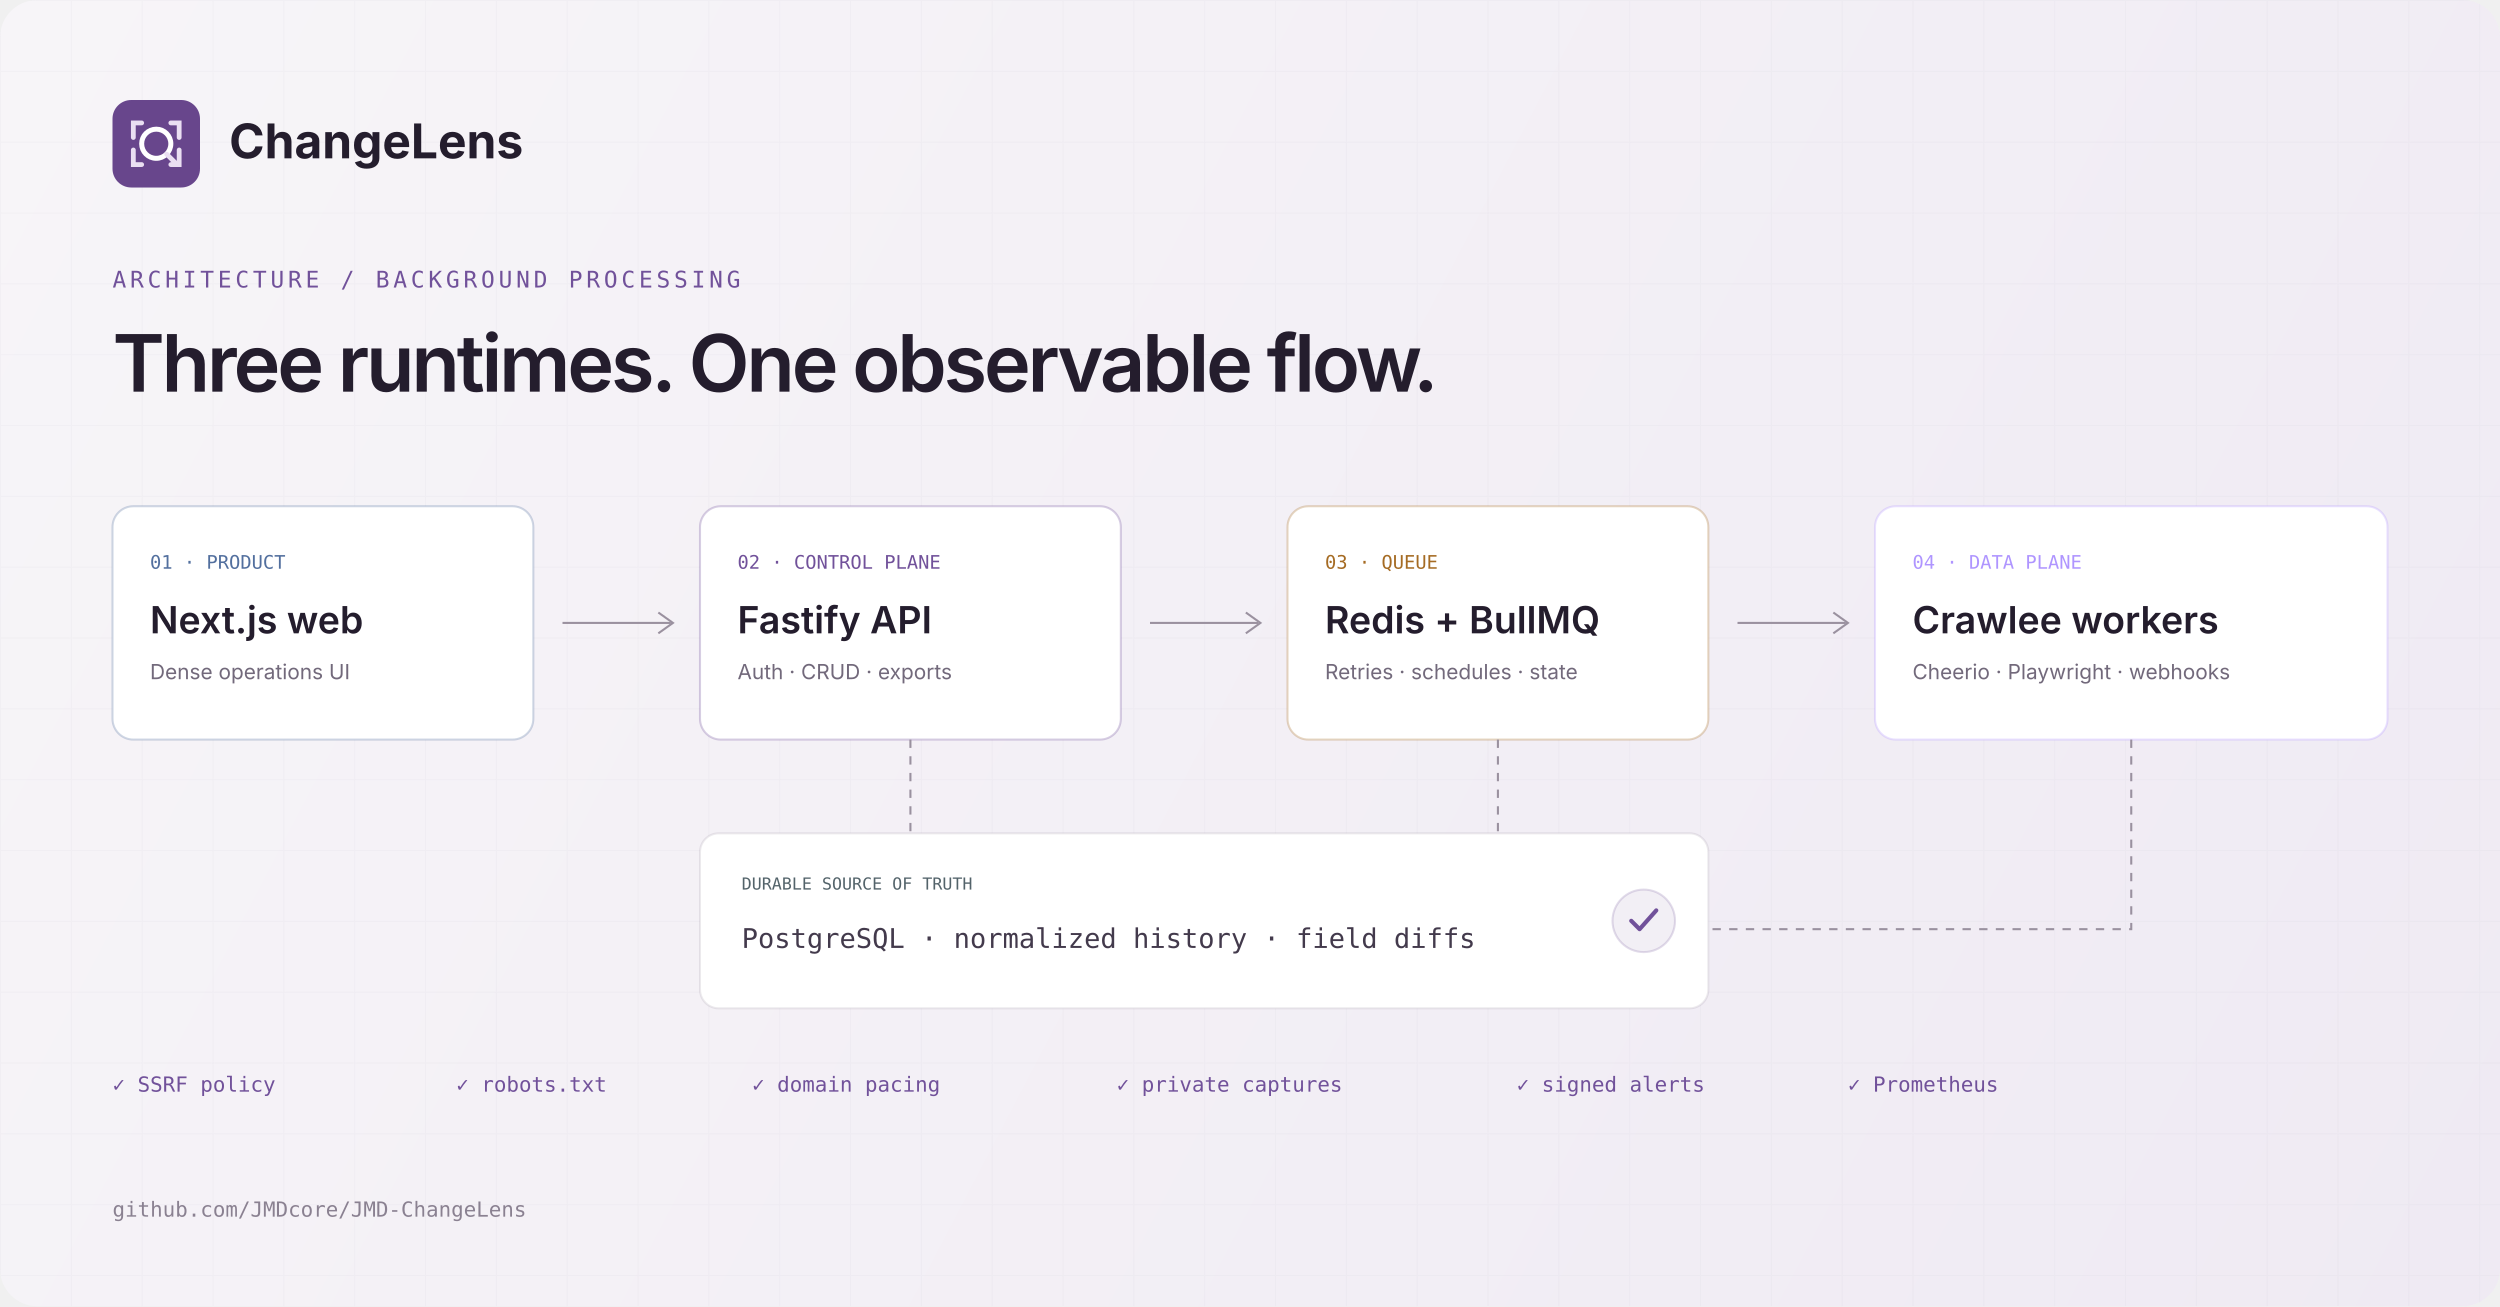
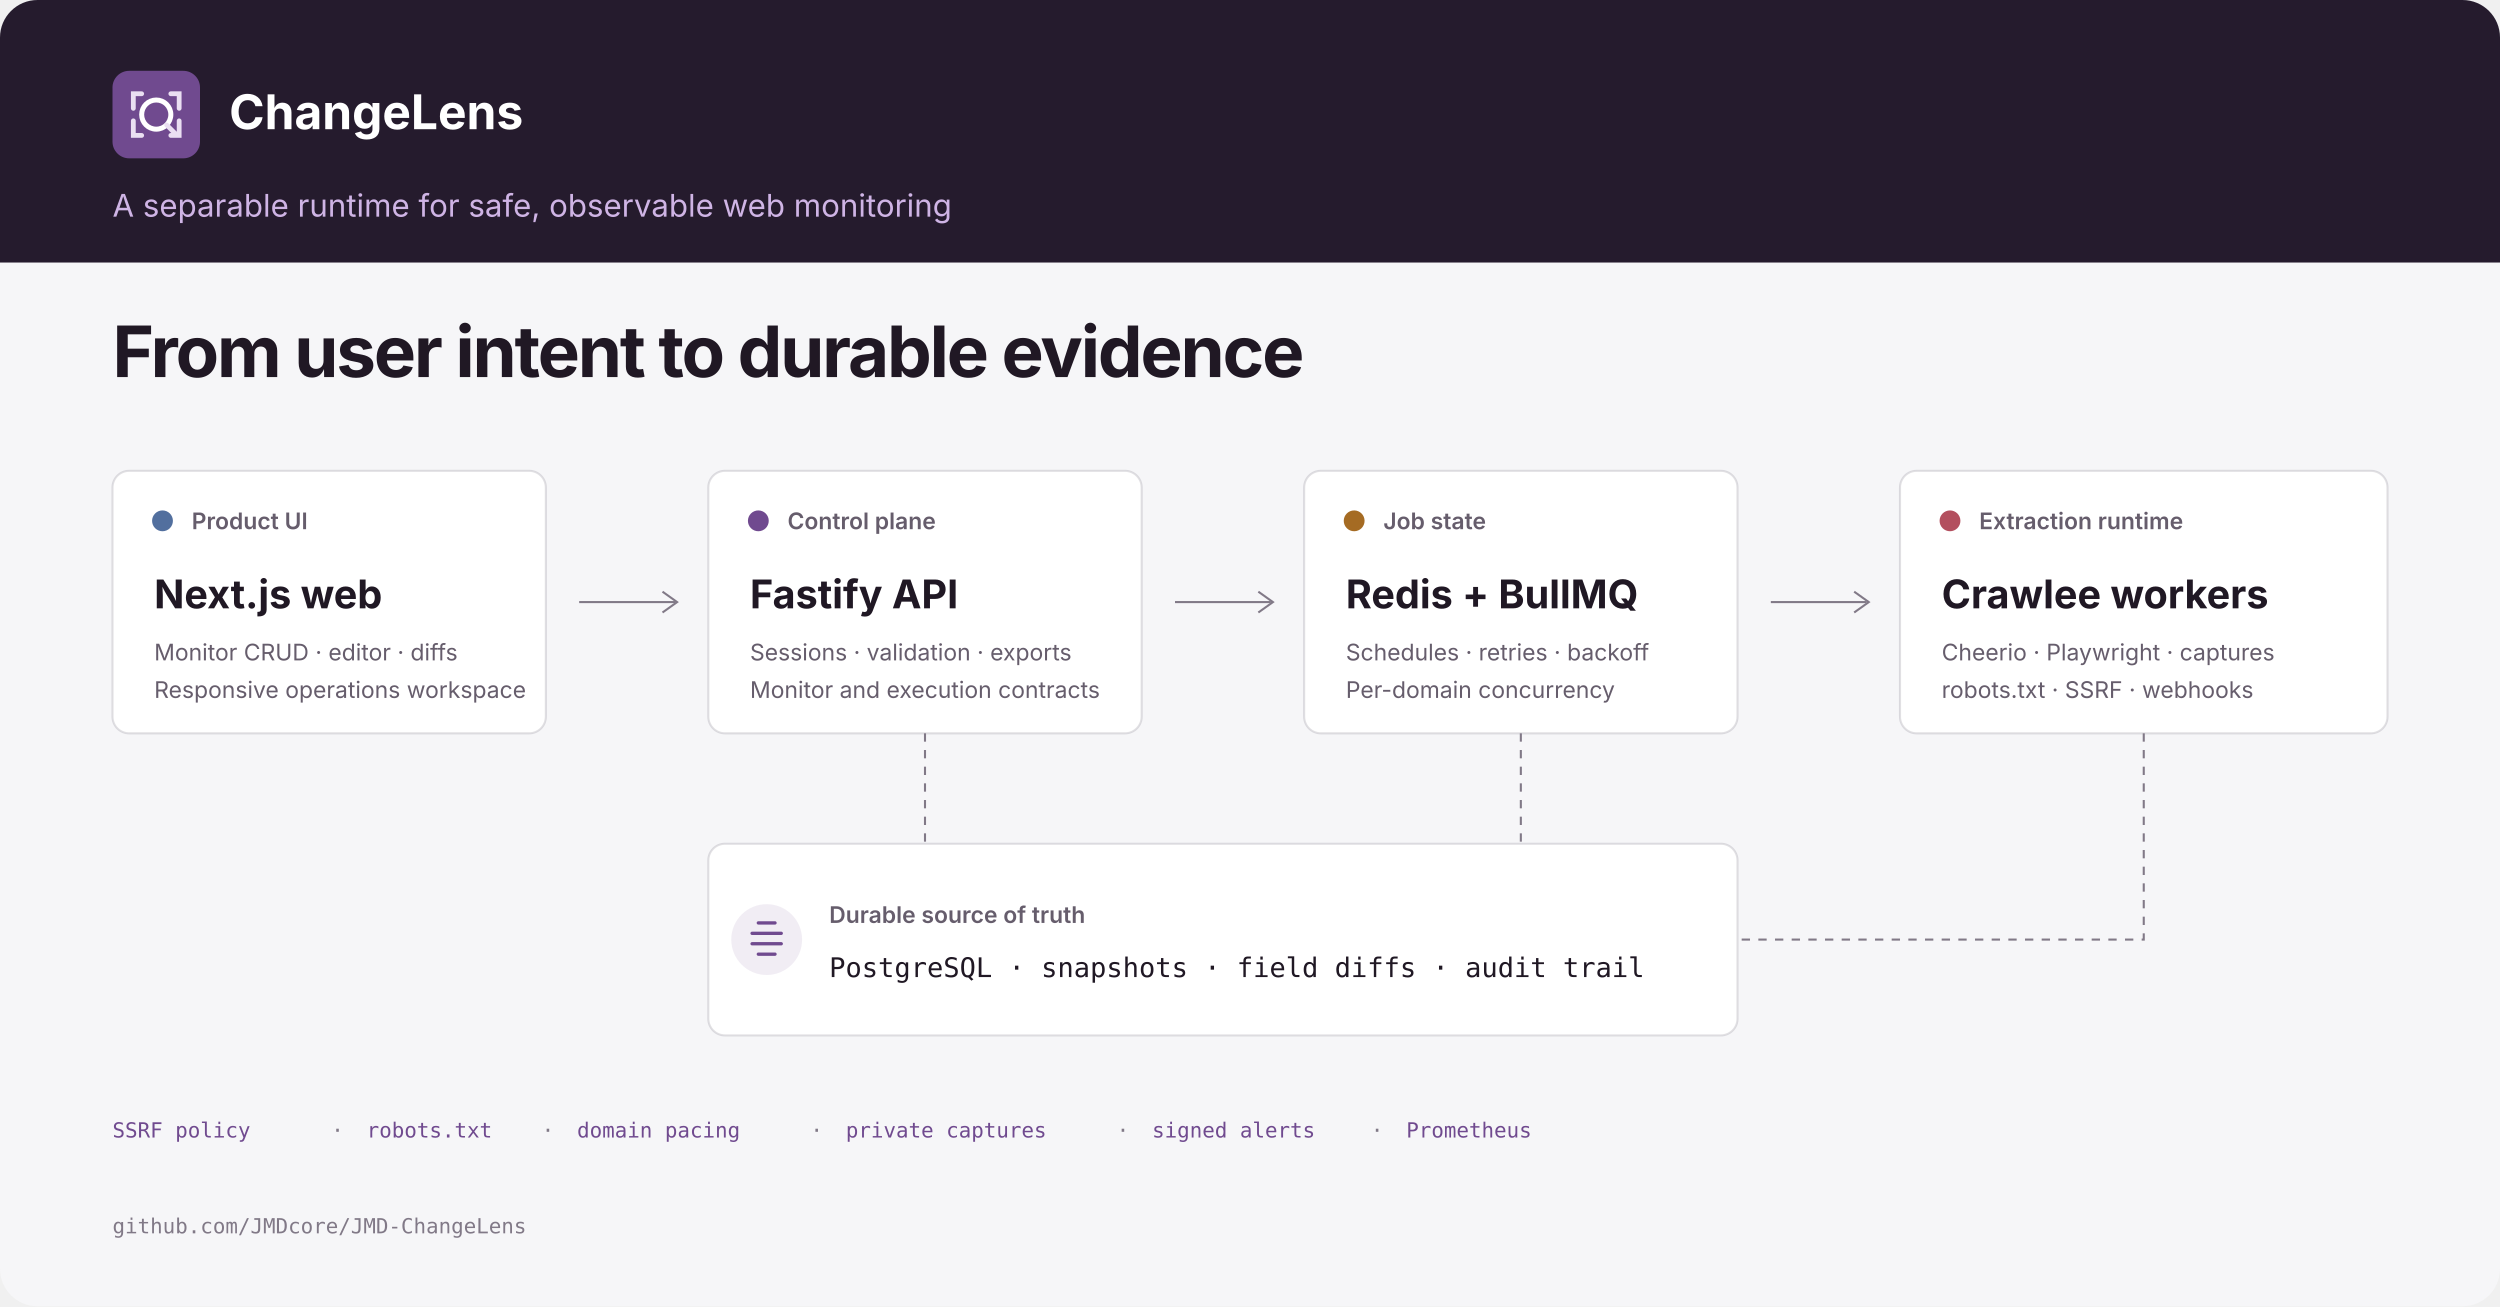
<svg xmlns="http://www.w3.org/2000/svg" width="1200" height="627" viewBox="0 0 1200 627" fill="none">
-   <defs>
-     <linearGradient id="b" x1="0" y1="0" x2="1200" y2="627" gradientUnits="userSpaceOnUse">
-       <stop stop-color="#F7F5F8" />
-       <stop offset="1" stop-color="#EFEAF3" />
-     </linearGradient>
-     <pattern id="g" width="34" height="34" patternUnits="userSpaceOnUse">
-       <path d="M34 0H0V34" stroke="#6D6275" stroke-opacity=".035" />
-     </pattern>
-   </defs>
-   <rect width="1200" height="627" rx="18" fill="url(#b)" />
-   <rect width="1200" height="627" rx="18" fill="url(#g)" />
-   <g transform="translate(54 48)">
-     <rect width="42" height="42" rx="9" fill="#68468C" />
+   <rect width="1200" height="627" rx="18" fill="#F6F6F8" />
+   <path d="M18 0H1182C1191.94 0 1200 8.059 1200 18V126H0V18C0 8.059 8.059 0 18 0Z" fill="#251B2D" />
+   <g transform="translate(54 34)">
+     <rect width="42" height="42" rx="8" fill="#704A8F" />
    <circle cx="21" cy="21" r="7" stroke="#FFFFFF" stroke-width="2.4" />
    <path d="m26 26 5 5M14 11h-4v7M28 11h4v7M14 31h-4v-7M28 31h4v-7" stroke="#EADFF2" stroke-width="2.3" stroke-linecap="round" />
-     <text x="56" y="28" fill="#241D2D" font-family="Inter,Segoe UI,sans-serif" font-size="23" font-weight="650">ChangeLens</text>
+     <text x="56" y="28" fill="#FFFFFF" font-family="Inter,Segoe UI,sans-serif" font-size="23" font-weight="650">ChangeLens</text>
  </g>
-   <text x="54" y="138" fill="#71519A" font-family="ui-monospace,monospace" font-size="11" letter-spacing="1.8">ARCHITECTURE / BACKGROUND PROCESSING</text>
-   <text x="54" y="188" fill="#241D2D" font-family="Inter,Segoe UI,sans-serif" font-size="38" font-weight="580" letter-spacing="-1.5">Three runtimes. One observable flow.</text>
+   <text x="54" y="104" fill="#CFB4E5" font-family="Inter,Segoe UI,sans-serif" font-size="15">A separable runtime for safe, observable web monitoring</text>
+   <text x="54" y="181" fill="#201824" font-family="Inter,Segoe UI,sans-serif" font-size="34" font-weight="650" letter-spacing="-1">From user intent to durable evidence</text>
  <g font-family="Inter,Segoe UI,sans-serif">
-     <g transform="translate(54 243)">
-       <rect width="202" height="112" rx="10" fill="#FFFFFF" stroke="#526F9E" stroke-opacity=".28" />
-       <text x="18" y="30" fill="#526F9E" font-family="ui-monospace,monospace" font-size="9">01 · PRODUCT</text>
-       <text x="18" y="61" fill="#241D2D" font-size="18" font-weight="600">Next.js web</text>
-       <text x="18" y="83" fill="#72697B" font-size="10">Dense operations UI</text>
+     <g transform="translate(54 226)">
+       <rect width="208" height="126" rx="8" fill="#FFFFFF" stroke="#2A2033" stroke-opacity=".14" />
+       <circle cx="24" cy="24" r="5" fill="#526F9E" />
+       <text x="38" y="28" fill="#665D6C" font-size="11" font-weight="600">Product UI</text>
+       <text x="20" y="66" fill="#201824" font-size="19" font-weight="650">Next.js web</text>
+       <text x="20" y="91" fill="#665D6C" font-size="11">Monitor CRUD · editor · diffs</text>
+       <text x="20" y="109" fill="#665D6C" font-size="11">Responsive operations workspace</text>
    </g>
-     <path d="M270 299h52" stroke="#9A919F" />
-     <path d="m316 294 7 5-7 5" stroke="#9A919F" />
-     <g transform="translate(336 243)">
-       <rect width="202" height="112" rx="10" fill="#FFFFFF" stroke="#71519A" stroke-opacity=".28" />
-       <text x="18" y="30" fill="#71519A" font-family="ui-monospace,monospace" font-size="9">02 · CONTROL PLANE</text>
-       <text x="18" y="61" fill="#241D2D" font-size="18" font-weight="600">Fastify API</text>
-       <text x="18" y="83" fill="#72697B" font-size="10">Auth · CRUD · exports</text>
+     <path d="M278 289H324" stroke="#817987" />
+     <path d="m318 284 7 5-7 5" stroke="#817987" />
+     <g transform="translate(340 226)">
+       <rect width="208" height="126" rx="8" fill="#FFFFFF" stroke="#2A2033" stroke-opacity=".14" />
+       <circle cx="24" cy="24" r="5" fill="#704A8F" />
+       <text x="38" y="28" fill="#665D6C" font-size="11" font-weight="600">Control plane</text>
+       <text x="20" y="66" fill="#201824" font-size="19" font-weight="650">Fastify API</text>
+       <text x="20" y="91" fill="#665D6C" font-size="11">Sessions · validation · exports</text>
+       <text x="20" y="109" fill="#665D6C" font-size="11">Monitor and execution contracts</text>
    </g>
-     <path d="M552 299h52" stroke="#9A919F" />
-     <path d="m598 294 7 5-7 5" stroke="#9A919F" />
-     <g transform="translate(618 243)">
-       <rect width="202" height="112" rx="10" fill="#FFFFFF" stroke="#A56B23" stroke-opacity=".28" />
-       <text x="18" y="30" fill="#A56B23" font-family="ui-monospace,monospace" font-size="9">03 · QUEUE</text>
-       <text x="18" y="61" fill="#241D2D" font-size="18" font-weight="600">Redis + BullMQ</text>
-       <text x="18" y="83" fill="#72697B" font-size="10">Retries · schedules · state</text>
+     <path d="M564 289H610" stroke="#817987" />
+     <path d="m604 284 7 5-7 5" stroke="#817987" />
+     <g transform="translate(626 226)">
+       <rect width="208" height="126" rx="8" fill="#FFFFFF" stroke="#2A2033" stroke-opacity=".14" />
+       <circle cx="24" cy="24" r="5" fill="#A56B23" />
+       <text x="38" y="28" fill="#665D6C" font-size="11" font-weight="600">Job state</text>
+       <text x="20" y="66" fill="#201824" font-size="19" font-weight="650">Redis + BullMQ</text>
+       <text x="20" y="91" fill="#665D6C" font-size="11">Schedules · retries · backoff</text>
+       <text x="20" y="109" fill="#665D6C" font-size="11">Per-domain concurrency</text>
    </g>
-     <path d="M834 299h52" stroke="#9A919F" />
-     <path d="m880 294 7 5-7 5" stroke="#9A919F" />
-     <g transform="translate(900 243)">
-       <rect width="246" height="112" rx="10" fill="#FFFFFF" stroke="#AF95FF" stroke-opacity=".28" />
-       <text x="18" y="30" fill="#AF95FF" font-family="ui-monospace,monospace" font-size="9">04 · DATA PLANE</text>
-       <text x="18" y="61" fill="#241D2D" font-size="18" font-weight="600">Crawlee workers</text>
-       <text x="18" y="83" fill="#72697B" font-size="10">Cheerio · Playwright · webhooks</text>
+     <path d="M850 289H896" stroke="#817987" />
+     <path d="m890 284 7 5-7 5" stroke="#817987" />
+     <g transform="translate(912 226)">
+       <rect width="234" height="126" rx="8" fill="#FFFFFF" stroke="#2A2033" stroke-opacity=".14" />
+       <circle cx="24" cy="24" r="5" fill="#B34F5E" />
+       <text x="38" y="28" fill="#665D6C" font-size="11" font-weight="600">Extraction runtime</text>
+       <text x="20" y="66" fill="#201824" font-size="19" font-weight="650">Crawlee workers</text>
+       <text x="20" y="91" fill="#665D6C" font-size="11">Cheerio · Playwright · captures</text>
+       <text x="20" y="109" fill="#665D6C" font-size="11">robots.txt · SSRF · webhooks</text>
    </g>
  </g>
-   <g transform="translate(336 400)" font-family="ui-monospace,monospace">
-     <rect width="484" height="84" rx="9" fill="#FFFFFF" stroke="#6D6275" stroke-opacity=".13" />
-     <text x="20" y="27" fill="#53636A" font-size="8">DURABLE SOURCE OF TRUTH</text>
-     <text x="20" y="55" fill="#433A4C" font-size="13">PostgreSQL · normalized history · field diffs</text>
-     <circle cx="453" cy="42" r="15" fill="#71519A" fill-opacity=".09" stroke="#71519A" stroke-opacity=".2" />
-     <path d="m447 42 4 4 8-9" stroke="#71519A" stroke-width="2" stroke-linecap="round" stroke-linejoin="round" />
+   <g transform="translate(340 405)">
+     <rect width="494" height="92" rx="8" fill="#FFFFFF" stroke="#2A2033" stroke-opacity=".14" />
+     <circle cx="28" cy="46" r="17" fill="#704A8F" fill-opacity=".1" />
+     <path d="M21 43h14M21 48h14M24 38h8M24 53h8" stroke="#704A8F" stroke-width="1.6" stroke-linecap="round" />
+     <text x="58" y="38" fill="#665D6C" font-family="Inter,Segoe UI,sans-serif" font-size="11" font-weight="600">Durable source of truth</text>
+     <text x="58" y="64" fill="#201824" font-family="ui-monospace,SFMono-Regular,monospace" font-size="13">PostgreSQL · snapshots · field diffs · audit trail</text>
  </g>
-   <path d="M437 355v45M719 355v45M1023 355v91H820" stroke="#9A919F" stroke-dasharray="4 4" />
-   <g transform="translate(54 524)" font-family="ui-monospace,monospace" font-size="10">
-     <text fill="#71519A">✓ SSRF policy</text>
-     <text x="165" fill="#71519A">✓ robots.txt</text>
-     <text x="307" fill="#71519A">✓ domain pacing</text>
-     <text x="482" fill="#71519A">✓ private captures</text>
-     <text x="674" fill="#71519A">✓ signed alerts</text>
-     <text x="833" fill="#71519A">✓ Prometheus</text>
+   <path d="M444 352V405M730 352V405M1029 352V451H834" stroke="#817987" stroke-dasharray="4 4" />
+   <g transform="translate(54 546)" font-family="ui-monospace,SFMono-Regular,monospace" font-size="10">
+     <text fill="#704A8F">SSRF policy</text>
+     <text x="105" fill="#817987">·</text>
+     <text x="122" fill="#704A8F">robots.txt</text>
+     <text x="206" fill="#817987">·</text>
+     <text x="223" fill="#704A8F">domain pacing</text>
+     <text x="335" fill="#817987">·</text>
+     <text x="352" fill="#704A8F">private captures</text>
+     <text x="482" fill="#817987">·</text>
+     <text x="499" fill="#704A8F">signed alerts</text>
+     <text x="604" fill="#817987">·</text>
+     <text x="621" fill="#704A8F">Prometheus</text>
  </g>
-   <text x="54" y="584" fill="#8A8191" font-family="ui-monospace,monospace" font-size="10">github.com/JMDcore/JMD-ChangeLens</text>
+   <text x="54" y="592" fill="#817987" font-family="ui-monospace,SFMono-Regular,monospace" font-size="10">github.com/JMDcore/JMD-ChangeLens</text>
</svg>
